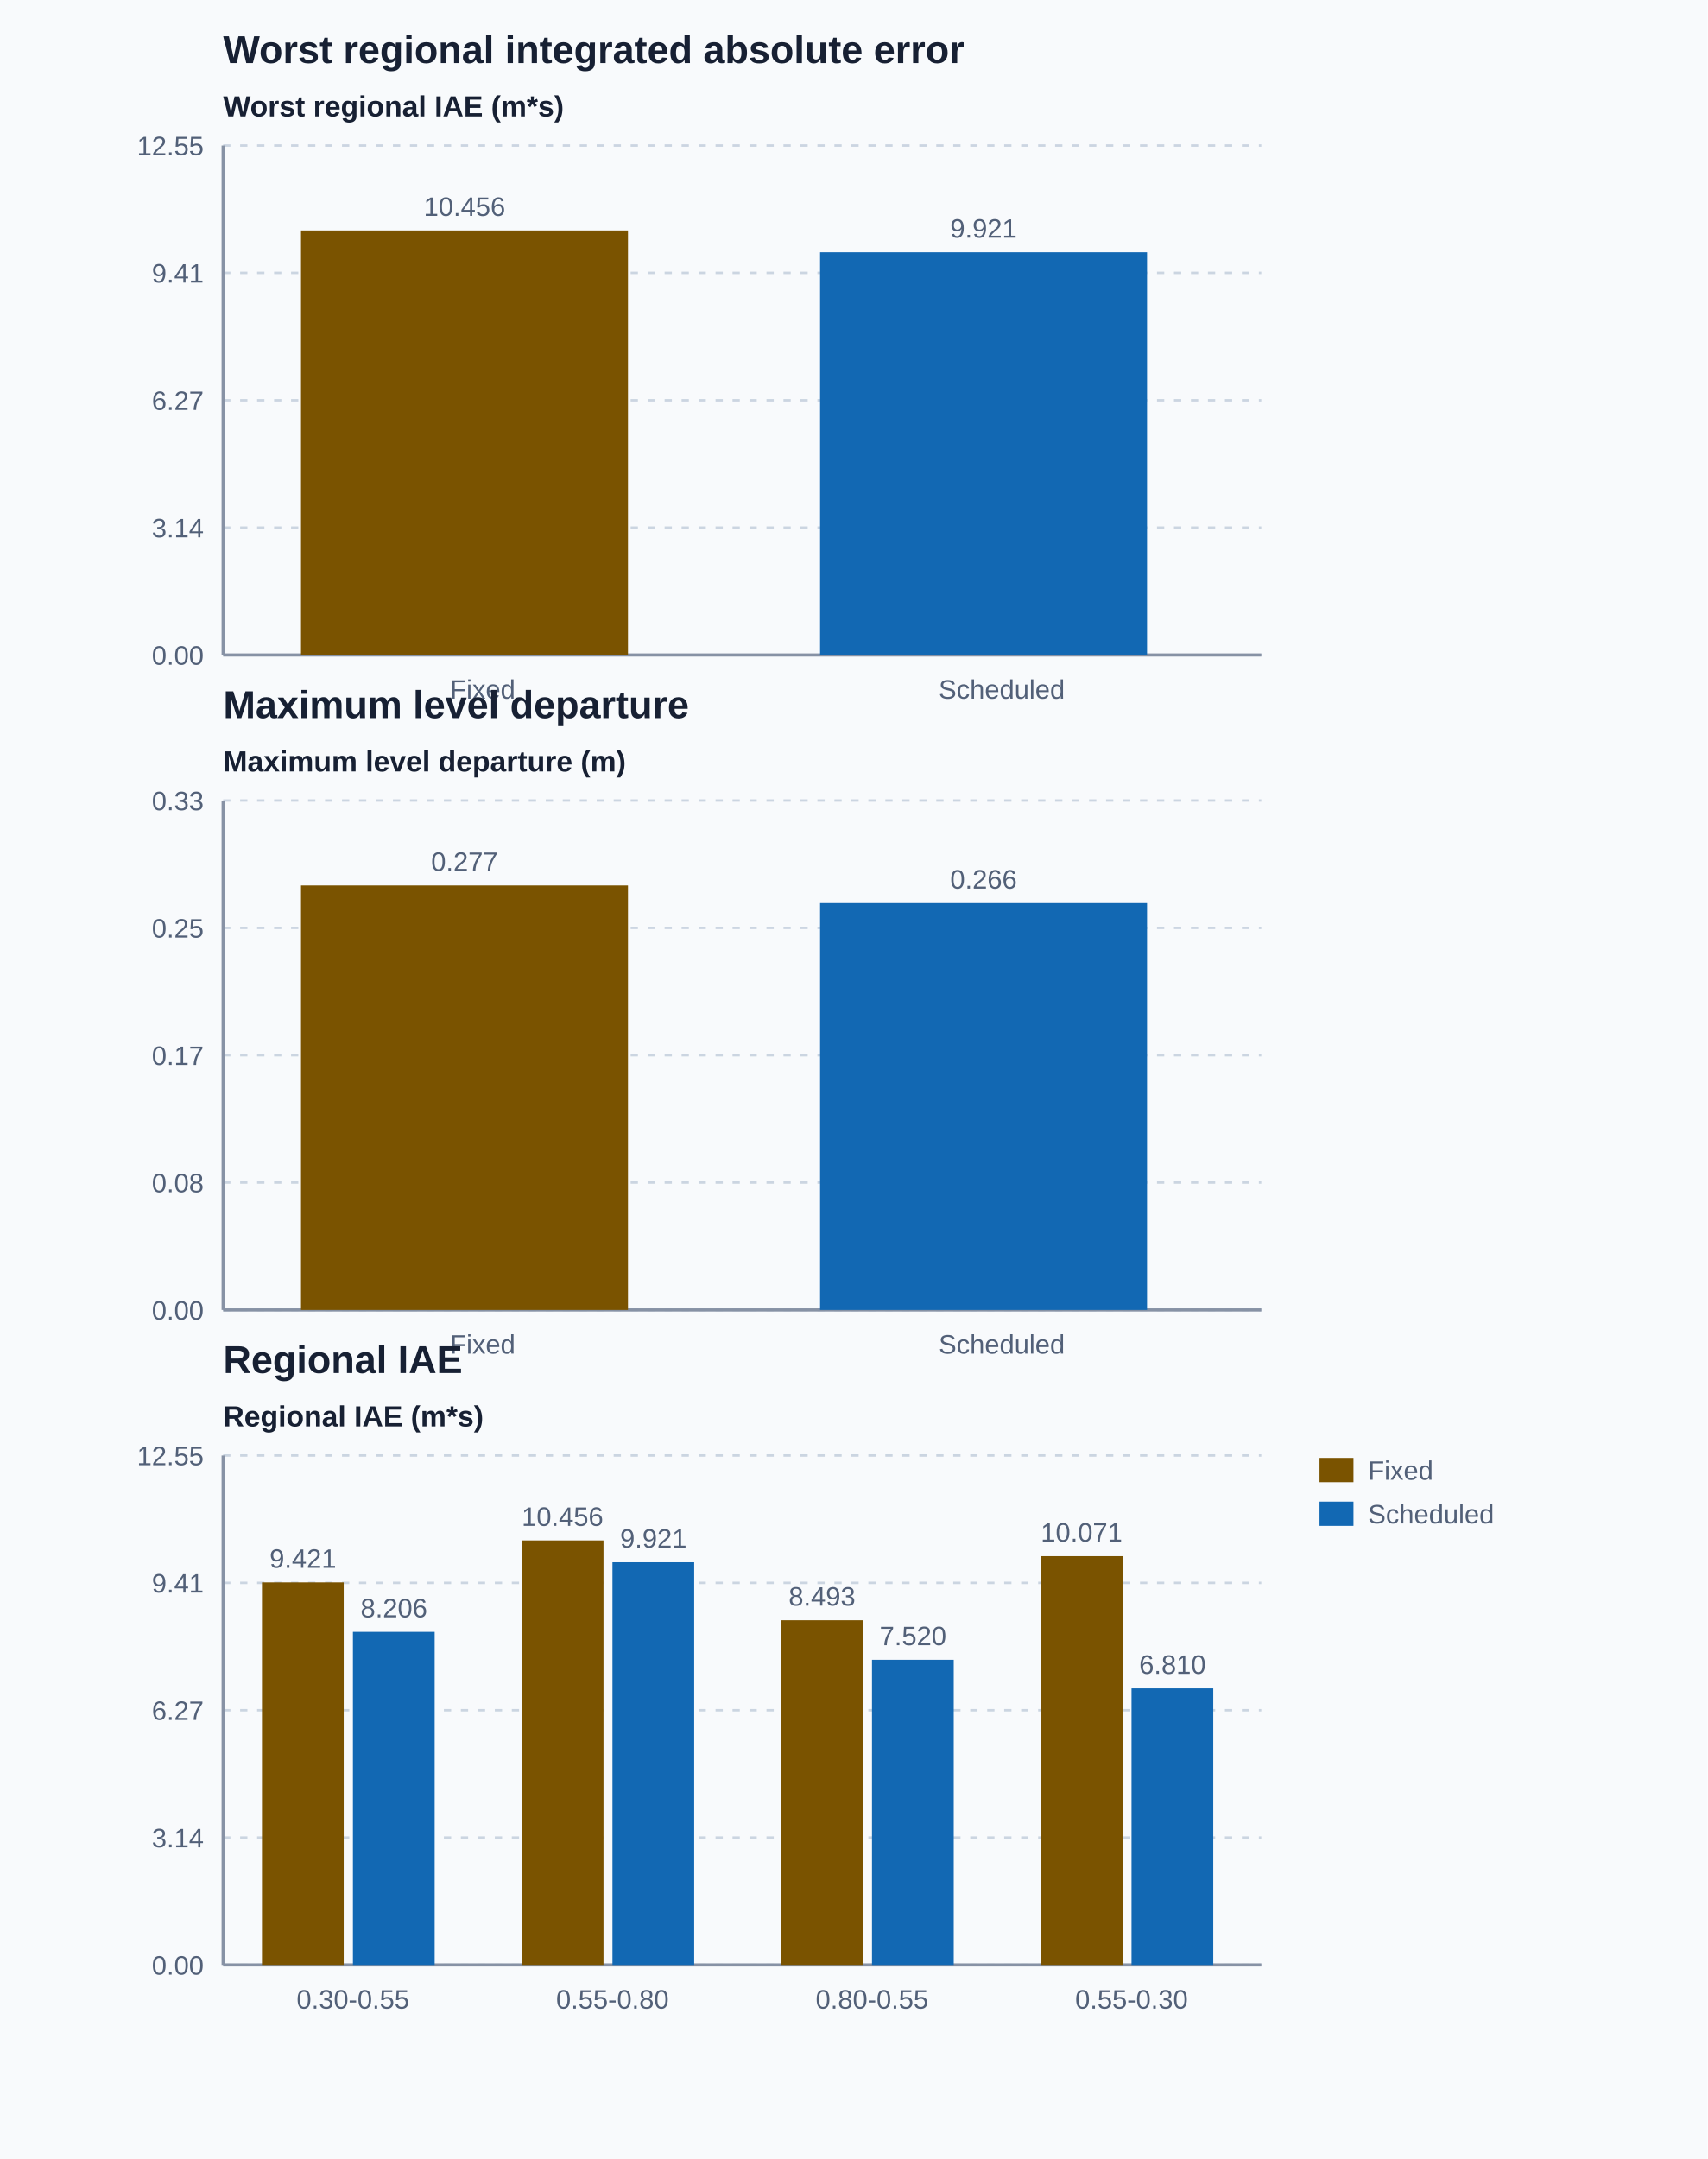
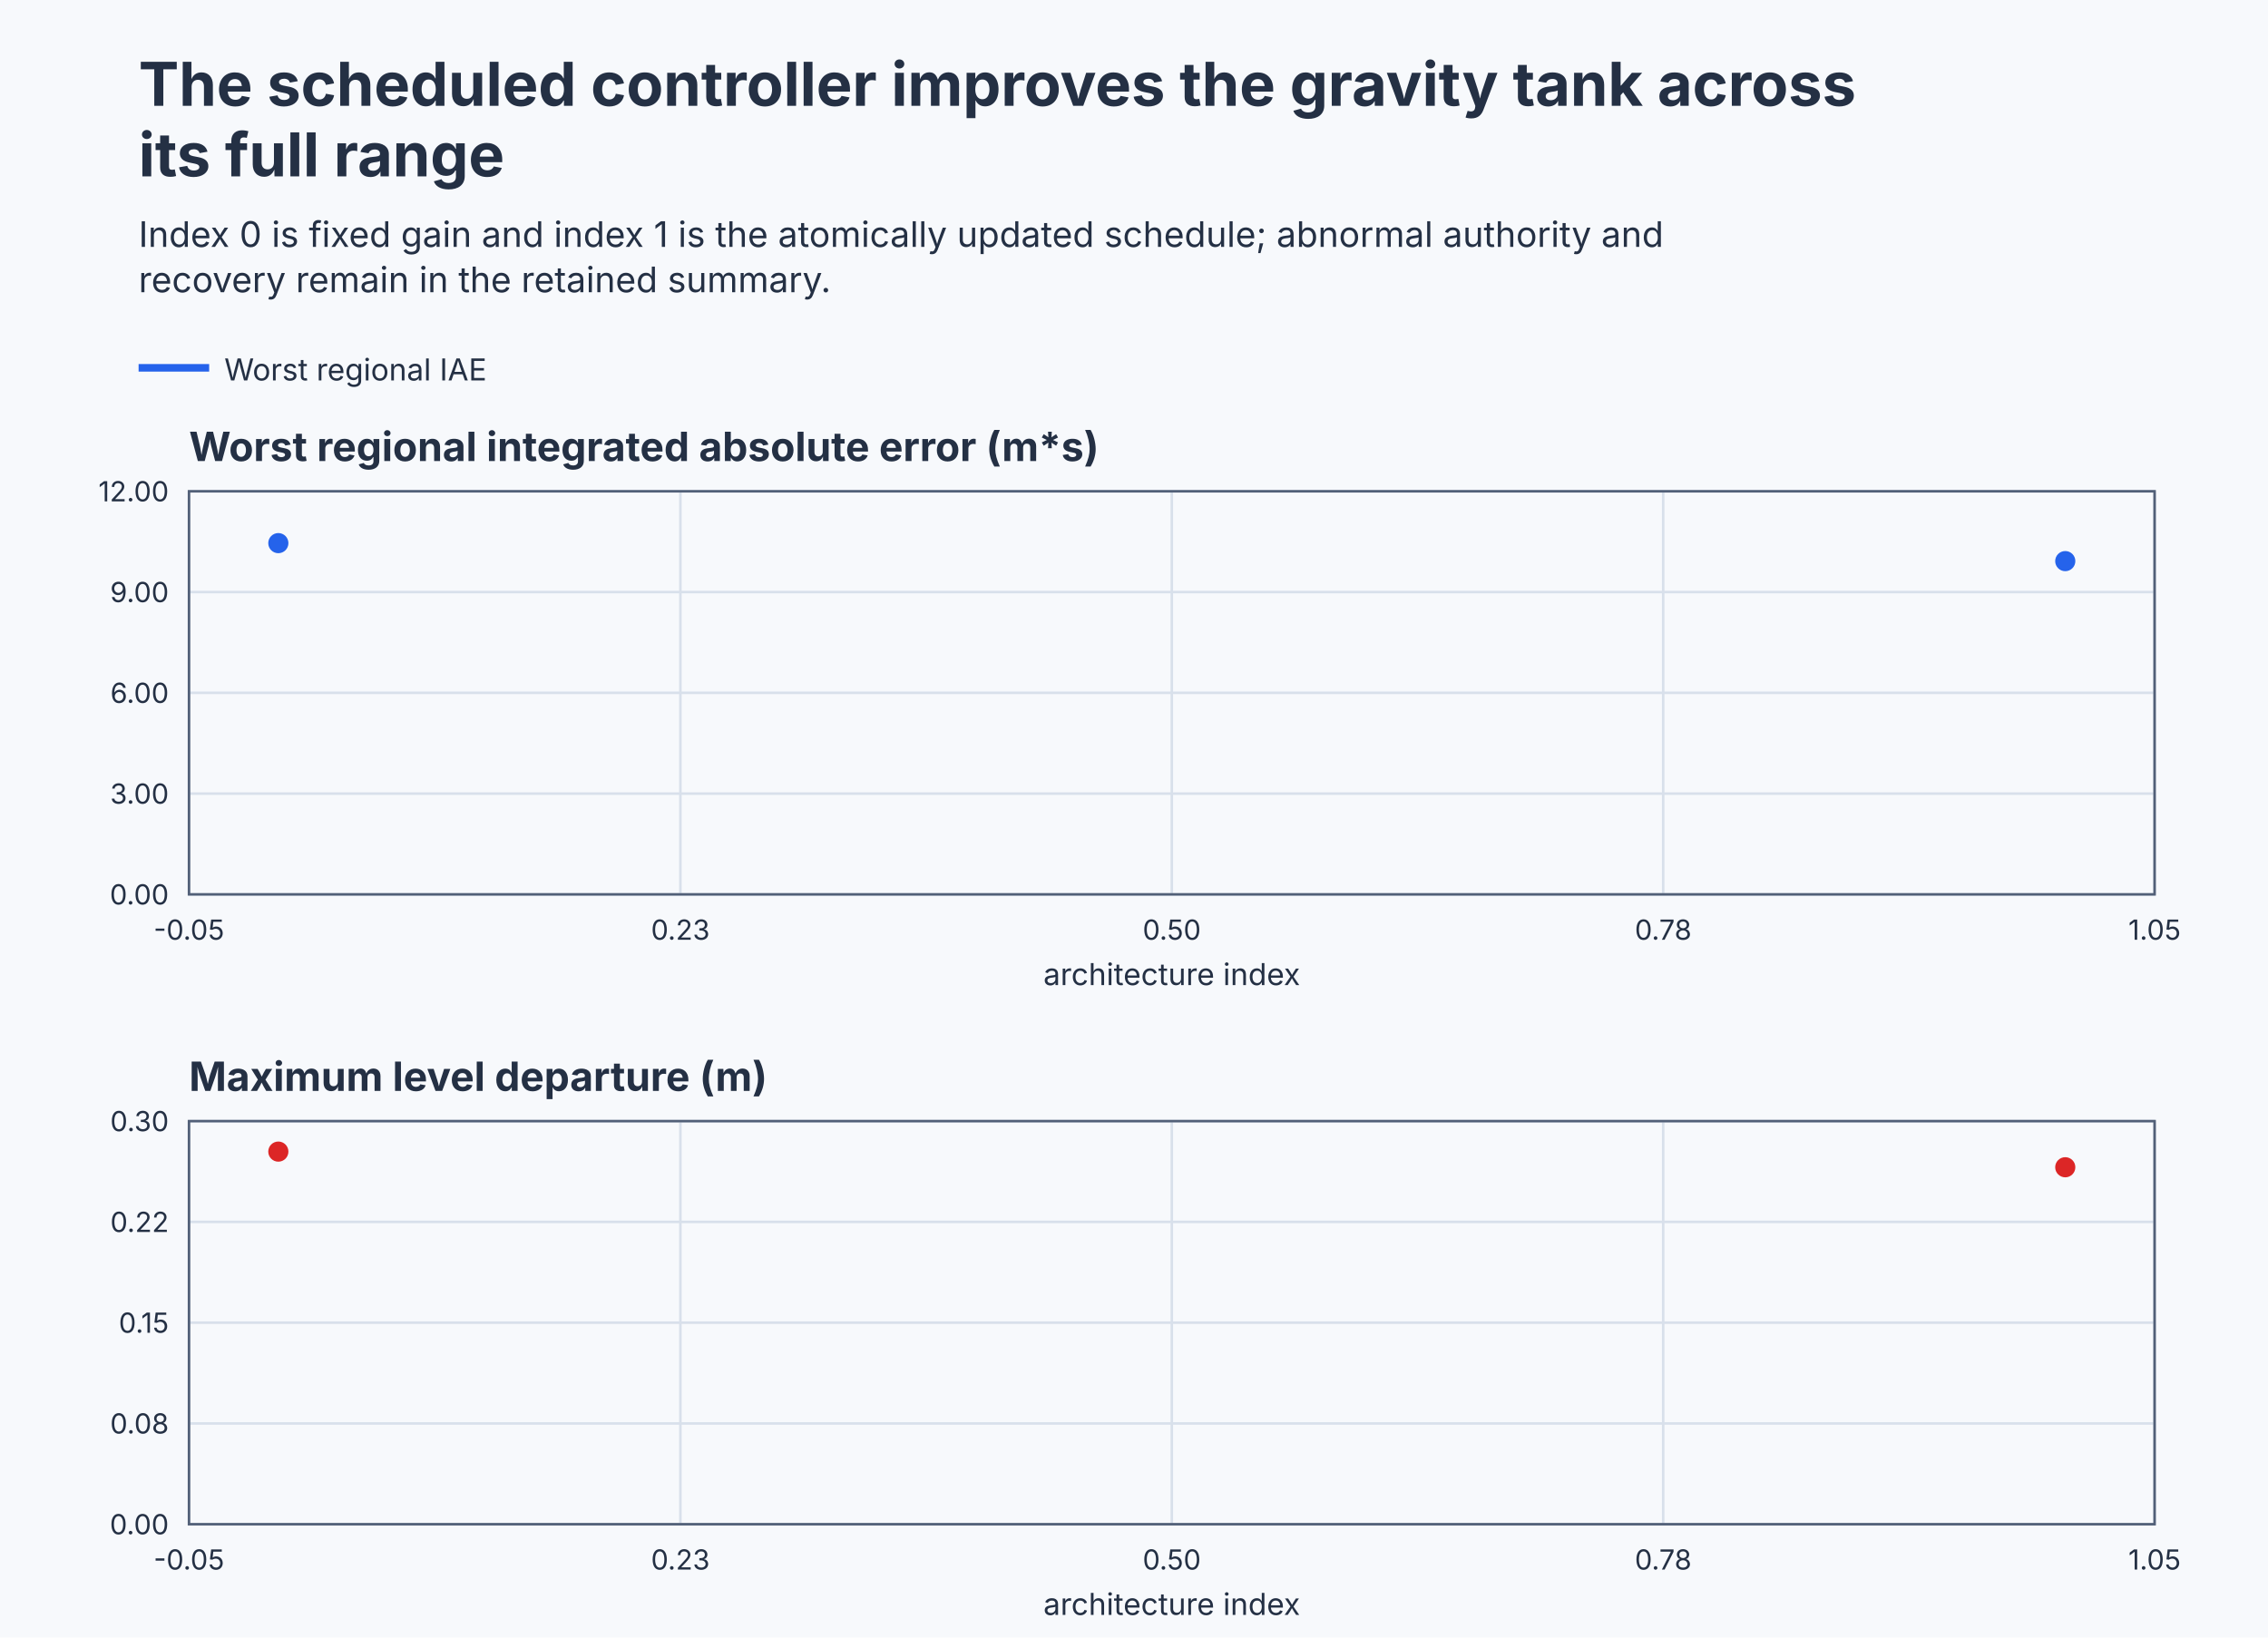
- <svg xmlns="http://www.w3.org/2000/svg" width="704" height="890" viewBox="0 0 704 890" role="img">
-   <style>
-   text { font-family: Arial, sans-serif; font-size: 12px; fill: #172033; }
-   .title { font-size: 16px; font-weight: 700; }
-   .label { font-size: 12px; font-weight: 700; }
-   .note { fill: #526078; font-size: 11px; }
-   .grid { stroke: #cbd5e1; stroke-width: 1; stroke-dasharray: 3 4; }
-   .axis { stroke: #8792a5; stroke-width: 1.3; }
- </style>
-   <rect width="704" height="890" fill="#f8fafc" />
-   <text x="92.0" y="26.0" class="title" text-anchor="start">Worst regional integrated absolute error</text>
-   <text x="92.0" y="48.0" class="label" text-anchor="start">Worst regional IAE (m*s)</text>
-   <line x1="92.0" y1="270.0" x2="520.0" y2="270.0" class="grid" />
-   <text x="84.0" y="274.0" class="note" text-anchor="end">0.00</text>
-   <line x1="92.0" y1="217.5" x2="520.0" y2="217.5" class="grid" />
-   <text x="84.0" y="221.5" class="note" text-anchor="end">3.14</text>
-   <line x1="92.0" y1="165.0" x2="520.0" y2="165.0" class="grid" />
-   <text x="84.0" y="169.0" class="note" text-anchor="end">6.27</text>
-   <line x1="92.0" y1="112.5" x2="520.0" y2="112.5" class="grid" />
-   <text x="84.0" y="116.5" class="note" text-anchor="end">9.41</text>
-   <line x1="92.0" y1="60.0" x2="520.0" y2="60.0" class="grid" />
-   <text x="84.0" y="64.0" class="note" text-anchor="end">12.55</text>
-   <line x1="92.0" y1="60" x2="92.0" y2="270" class="axis" />
-   <line x1="92.0" y1="270" x2="520.0" y2="270" class="axis" />
-   <text x="199.0" y="288.0" class="note" text-anchor="middle">Fixed</text>
-   <rect x="124.1" y="95.0" width="134.8" height="175.0" fill="#7a5300" />
-   <text x="191.5" y="89.0" class="note" text-anchor="middle">10.456</text>
-   <text x="413.0" y="288.0" class="note" text-anchor="middle">Scheduled</text>
-   <rect x="338.1" y="104.0" width="134.8" height="166.0" fill="#1268b3" />
-   <text x="405.5" y="98.0" class="note" text-anchor="middle">9.921</text>
-   <text x="92.0" y="296.0" class="title" text-anchor="start">Maximum level departure</text>
-   <text x="92.0" y="318.0" class="label" text-anchor="start">Maximum level departure (m)</text>
-   <line x1="92.0" y1="540.0" x2="520.0" y2="540.0" class="grid" />
-   <text x="84.0" y="544.0" class="note" text-anchor="end">0.00</text>
-   <line x1="92.0" y1="487.5" x2="520.0" y2="487.5" class="grid" />
-   <text x="84.0" y="491.5" class="note" text-anchor="end">0.08</text>
-   <line x1="92.0" y1="435.0" x2="520.0" y2="435.0" class="grid" />
-   <text x="84.0" y="439.0" class="note" text-anchor="end">0.17</text>
-   <line x1="92.0" y1="382.5" x2="520.0" y2="382.5" class="grid" />
-   <text x="84.0" y="386.5" class="note" text-anchor="end">0.25</text>
-   <line x1="92.0" y1="330.0" x2="520.0" y2="330.0" class="grid" />
-   <text x="84.0" y="334.0" class="note" text-anchor="end">0.33</text>
-   <line x1="92.0" y1="330" x2="92.0" y2="540" class="axis" />
-   <line x1="92.0" y1="540" x2="520.0" y2="540" class="axis" />
-   <text x="199.0" y="558.0" class="note" text-anchor="middle">Fixed</text>
-   <rect x="124.1" y="365.0" width="134.8" height="175.0" fill="#7a5300" />
-   <text x="191.5" y="359.0" class="note" text-anchor="middle">0.277</text>
-   <text x="413.0" y="558.0" class="note" text-anchor="middle">Scheduled</text>
-   <rect x="338.1" y="372.3" width="134.8" height="167.7" fill="#1268b3" />
-   <text x="405.5" y="366.3" class="note" text-anchor="middle">0.266</text>
-   <text x="92.0" y="566.0" class="title" text-anchor="start">Regional IAE</text>
-   <text x="92.0" y="588.0" class="label" text-anchor="start">Regional IAE (m*s)</text>
-   <line x1="92.0" y1="810.0" x2="520.0" y2="810.0" class="grid" />
-   <text x="84.0" y="814.0" class="note" text-anchor="end">0.00</text>
-   <line x1="92.0" y1="757.5" x2="520.0" y2="757.5" class="grid" />
-   <text x="84.0" y="761.5" class="note" text-anchor="end">3.14</text>
-   <line x1="92.0" y1="705.0" x2="520.0" y2="705.0" class="grid" />
-   <text x="84.0" y="709.0" class="note" text-anchor="end">6.27</text>
-   <line x1="92.0" y1="652.5" x2="520.0" y2="652.5" class="grid" />
-   <text x="84.0" y="656.5" class="note" text-anchor="end">9.41</text>
-   <line x1="92.0" y1="600.0" x2="520.0" y2="600.0" class="grid" />
-   <text x="84.0" y="604.0" class="note" text-anchor="end">12.55</text>
-   <line x1="92.0" y1="600" x2="92.0" y2="810" class="axis" />
-   <line x1="92.0" y1="810" x2="520.0" y2="810" class="axis" />
-   <text x="145.5" y="828.0" class="note" text-anchor="middle">0.30-0.55</text>
-   <rect x="108.0" y="652.3" width="33.7" height="157.7" fill="#7a5300" />
-   <text x="124.9" y="646.3" class="note" text-anchor="middle">9.421</text>
-   <rect x="145.5" y="672.7" width="33.7" height="137.3" fill="#1268b3" />
-   <text x="162.4" y="666.7" class="note" text-anchor="middle">8.206</text>
-   <text x="252.5" y="828.0" class="note" text-anchor="middle">0.55-0.80</text>
-   <rect x="215.1" y="635.0" width="33.7" height="175.0" fill="#7a5300" />
-   <text x="231.9" y="629.0" class="note" text-anchor="middle">10.456</text>
-   <rect x="252.5" y="644.0" width="33.7" height="166.0" fill="#1268b3" />
-   <text x="269.4" y="638.0" class="note" text-anchor="middle">9.921</text>
-   <text x="359.5" y="828.0" class="note" text-anchor="middle">0.80-0.55</text>
-   <rect x="322.1" y="667.9" width="33.7" height="142.1" fill="#7a5300" />
-   <text x="338.9" y="661.9" class="note" text-anchor="middle">8.493</text>
-   <rect x="359.5" y="684.2" width="33.7" height="125.8" fill="#1268b3" />
-   <text x="376.4" y="678.2" class="note" text-anchor="middle">7.520</text>
-   <text x="466.5" y="828.0" class="note" text-anchor="middle">0.55-0.30</text>
-   <rect x="429.1" y="641.5" width="33.7" height="168.5" fill="#7a5300" />
-   <text x="445.9" y="635.5" class="note" text-anchor="middle">10.071</text>
-   <rect x="466.5" y="696.0" width="33.7" height="114.0" fill="#1268b3" />
-   <text x="483.4" y="690.0" class="note" text-anchor="middle">6.810</text>
-   <rect x="544.0" y="601.0" width="14" height="10" fill="#7a5300" />
-   <text x="564.0" y="610.0" class="note" text-anchor="start">Fixed</text>
-   <rect x="544.0" y="619.0" width="14" height="10" fill="#1268b3" />
-   <text x="564.0" y="628.0" class="note" text-anchor="start">Scheduled</text>
+ <svg xmlns="http://www.w3.org/2000/svg" role="img" aria-labelledby="title desc" viewBox="0 0 900 650">
+   <defs>
+     <marker id="arrow" markerWidth="8" markerHeight="8" refX="7" refY="3" orient="auto">
+       <path d="M0,0 L0,6 L8,3 z" fill="#243044" />
+     </marker>
+   </defs>
+   <rect width="900" height="650" fill="#f7f9fc" />
+   <style>text{font-family:system-ui,-apple-system,sans-serif;fill:#243044} .axis{stroke:#526078;stroke-width:1} .grid{stroke:#d8e0eb;stroke-width:1}</style>
+   <text x="55" y="42" font-size="24" font-weight="700">The scheduled controller improves the gravity tank across</text>
+   <text x="55" y="70" font-size="24" font-weight="700">its full range</text>
+   <text x="55" y="98" font-size="14">Index 0 is fixed gain and index 1 is the atomically updated schedule; abnormal authority and</text>
+   <text x="55" y="116" font-size="14">recovery remain in the retained summary.</text>
+   <line x1="55" y1="146" x2="83" y2="146" stroke="#2563eb" stroke-width="3" />
+   <text x="89" y="151" font-size="12">Worst regional IAE</text>
+   <text x="75" y="183" font-size="16" font-weight="700">Worst regional integrated absolute error (m*s)</text>
+   <line class="grid" x1="75" y1="195.00" x2="855" y2="195.00" />
+   <text x="67" y="199.00" text-anchor="end" font-size="11">12.00</text>
+   <line class="grid" x1="75" y1="235.00" x2="855" y2="235.00" />
+   <text x="67" y="239.00" text-anchor="end" font-size="11">9.00</text>
+   <line class="grid" x1="75" y1="275.00" x2="855" y2="275.00" />
+   <text x="67" y="279.00" text-anchor="end" font-size="11">6.00</text>
+   <line class="grid" x1="75" y1="315.00" x2="855" y2="315.00" />
+   <text x="67" y="319.00" text-anchor="end" font-size="11">3.00</text>
+   <line class="grid" x1="75" y1="355.00" x2="855" y2="355.00" />
+   <text x="67" y="359.00" text-anchor="end" font-size="11">0.00</text>
+   <line class="grid" x1="75.00" y1="195" x2="75.00" y2="355" />
+   <text x="75.00" y="373" text-anchor="middle" font-size="11">-0.05</text>
+   <line class="grid" x1="270.00" y1="195" x2="270.00" y2="355" />
+   <text x="270.00" y="373" text-anchor="middle" font-size="11">0.23</text>
+   <line class="grid" x1="465.00" y1="195" x2="465.00" y2="355" />
+   <text x="465.00" y="373" text-anchor="middle" font-size="11">0.50</text>
+   <line class="grid" x1="660.00" y1="195" x2="660.00" y2="355" />
+   <text x="660.00" y="373" text-anchor="middle" font-size="11">0.78</text>
+   <line class="grid" x1="855.00" y1="195" x2="855.00" y2="355" />
+   <text x="855.00" y="373" text-anchor="middle" font-size="11">1.05</text>
+   <circle cx="110.45" cy="215.58" r="4" fill="#2563eb" />
+   <circle cx="819.55" cy="222.72" r="4" fill="#2563eb" />
+   <rect class="axis" x="75" y="195" width="780" height="160" fill="none" />
+   <text x="465" y="391" text-anchor="middle" font-size="12">architecture index</text>
+   <text x="75" y="433" font-size="16" font-weight="700">Maximum level departure (m)</text>
+   <line class="grid" x1="75" y1="445.00" x2="855" y2="445.00" />
+   <text x="67" y="449.00" text-anchor="end" font-size="11">0.30</text>
+   <line class="grid" x1="75" y1="485.00" x2="855" y2="485.00" />
+   <text x="67" y="489.00" text-anchor="end" font-size="11">0.22</text>
+   <line class="grid" x1="75" y1="525.00" x2="855" y2="525.00" />
+   <text x="67" y="529.00" text-anchor="end" font-size="11">0.15</text>
+   <line class="grid" x1="75" y1="565.00" x2="855" y2="565.00" />
+   <text x="67" y="569.00" text-anchor="end" font-size="11">0.08</text>
+   <line class="grid" x1="75" y1="605.00" x2="855" y2="605.00" />
+   <text x="67" y="609.00" text-anchor="end" font-size="11">0.00</text>
+   <line class="grid" x1="75.00" y1="445" x2="75.00" y2="605" />
+   <text x="75.00" y="623" text-anchor="middle" font-size="11">-0.05</text>
+   <line class="grid" x1="270.00" y1="445" x2="270.00" y2="605" />
+   <text x="270.00" y="623" text-anchor="middle" font-size="11">0.23</text>
+   <line class="grid" x1="465.00" y1="445" x2="465.00" y2="605" />
+   <text x="465.00" y="623" text-anchor="middle" font-size="11">0.50</text>
+   <line class="grid" x1="660.00" y1="445" x2="660.00" y2="605" />
+   <text x="660.00" y="623" text-anchor="middle" font-size="11">0.78</text>
+   <line class="grid" x1="855.00" y1="445" x2="855.00" y2="605" />
+   <text x="855.00" y="623" text-anchor="middle" font-size="11">1.05</text>
+   <circle cx="110.45" cy="457.10" r="4" fill="#dc2626" />
+   <circle cx="819.55" cy="463.31" r="4" fill="#dc2626" />
+   <rect class="axis" x="75" y="445" width="780" height="160" fill="none" />
+   <text x="465" y="641" text-anchor="middle" font-size="12">architecture index</text>
</svg>
